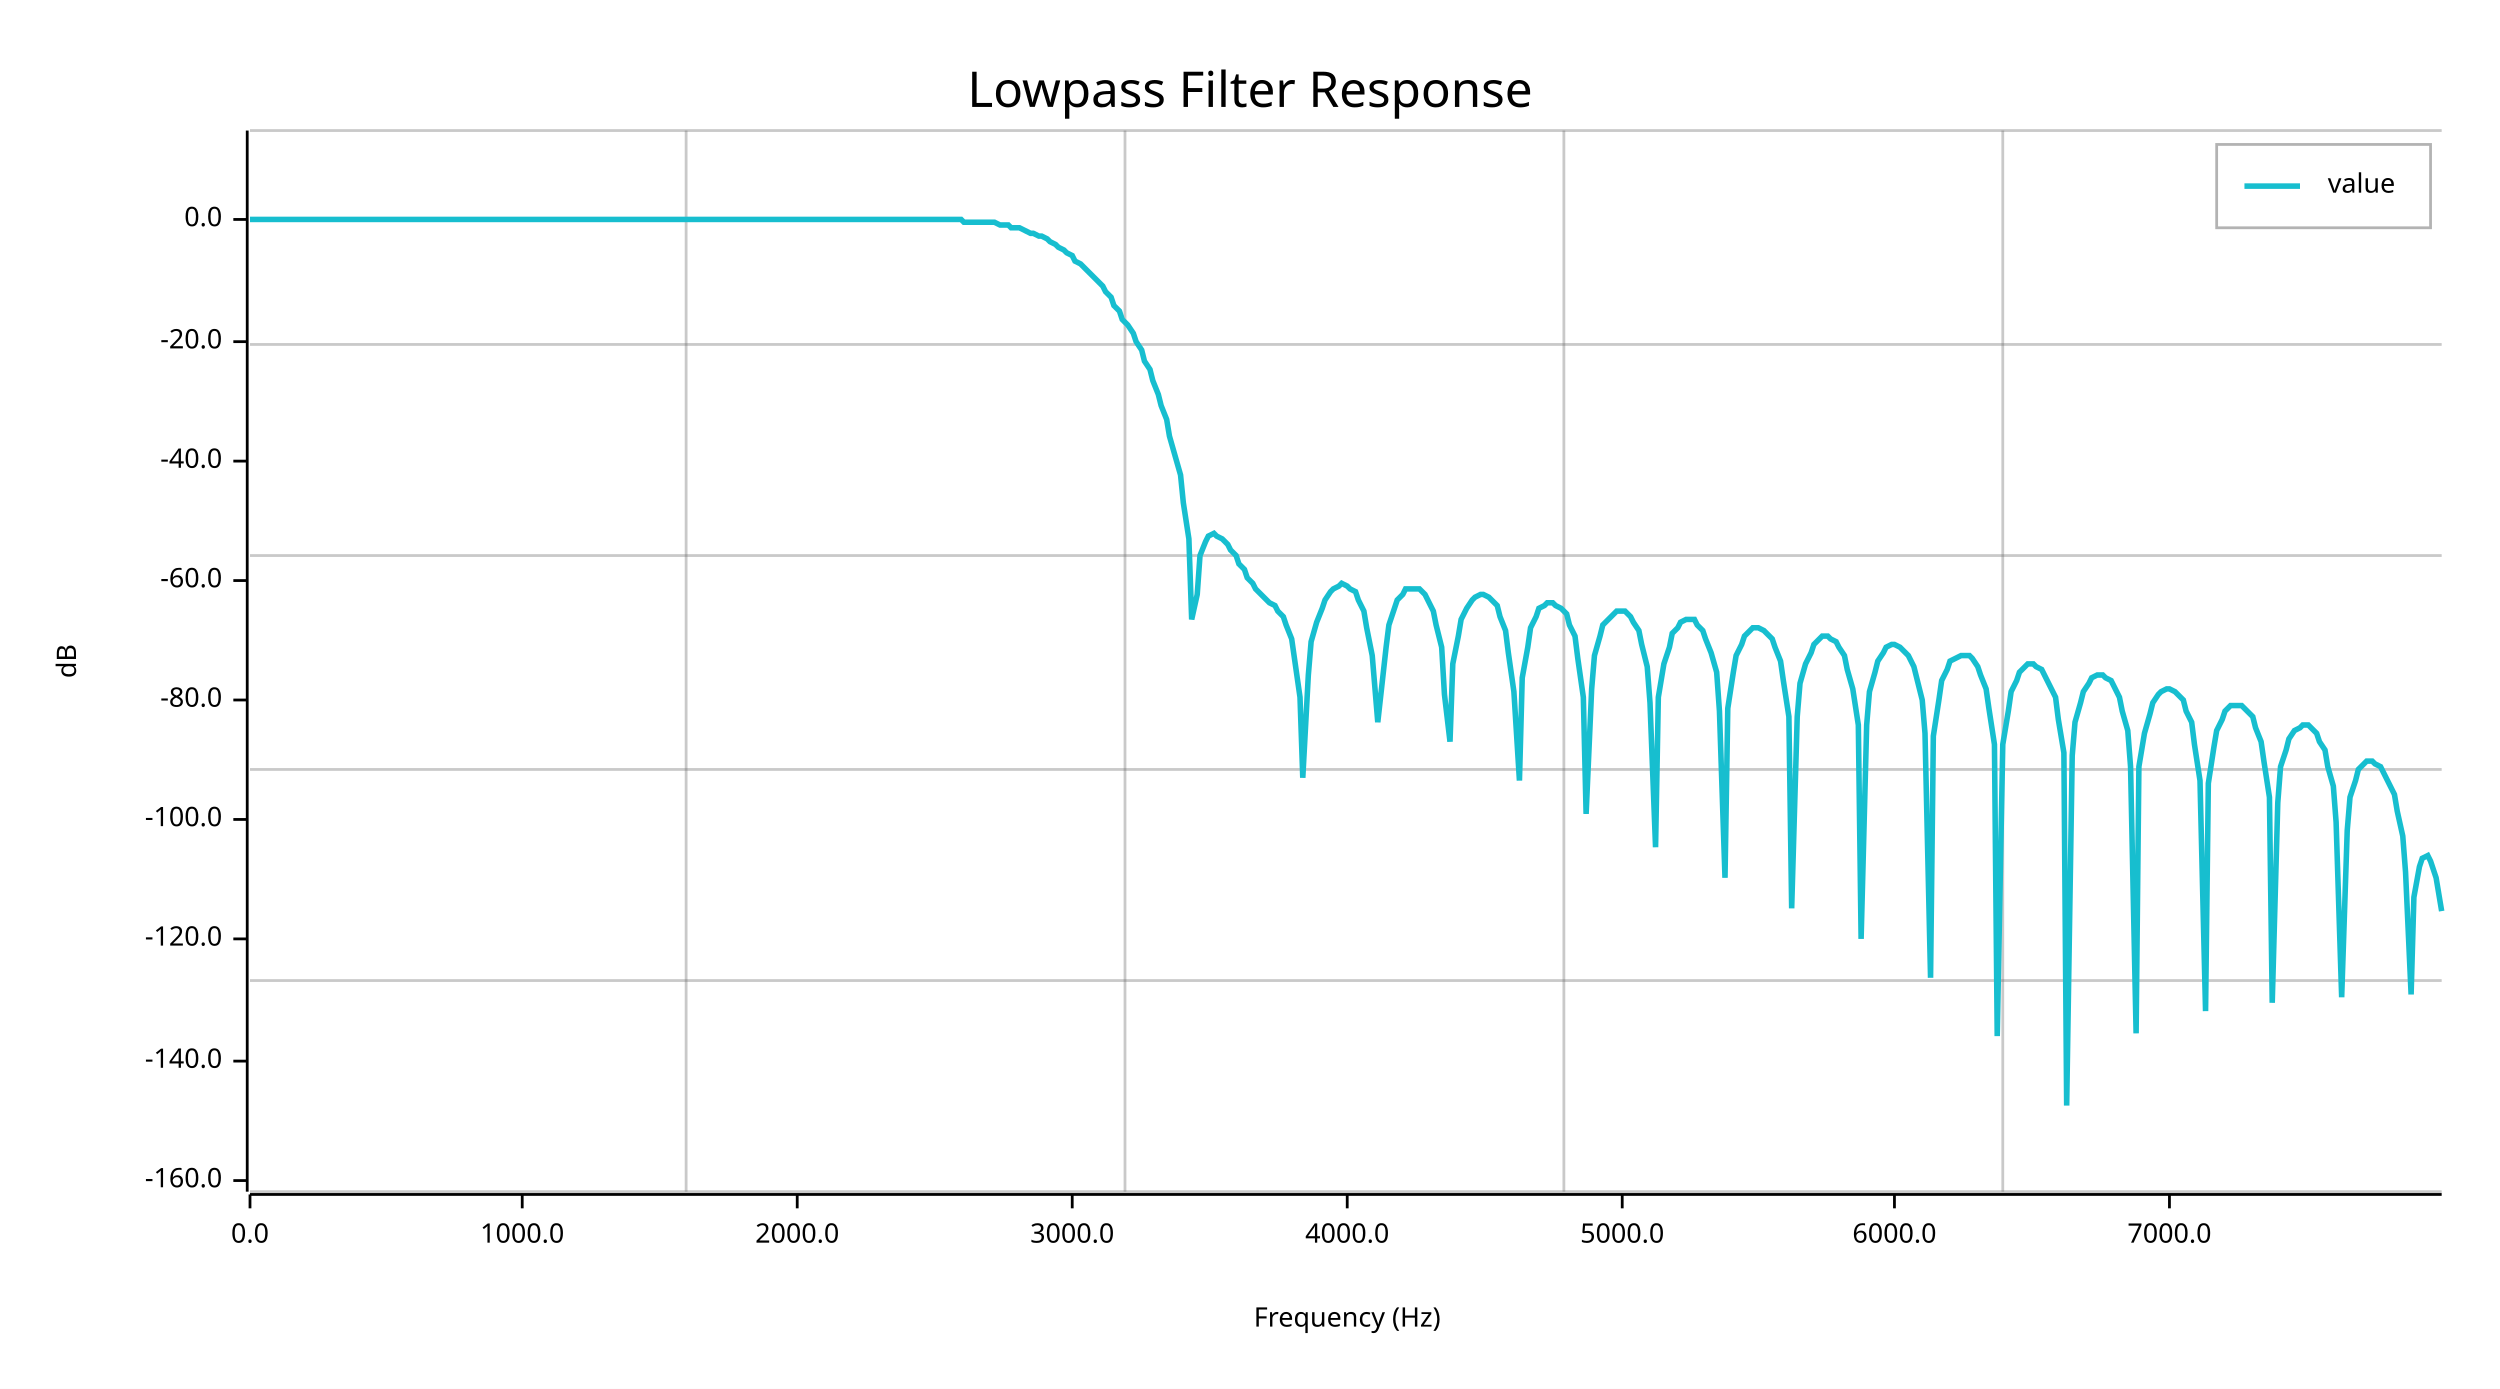
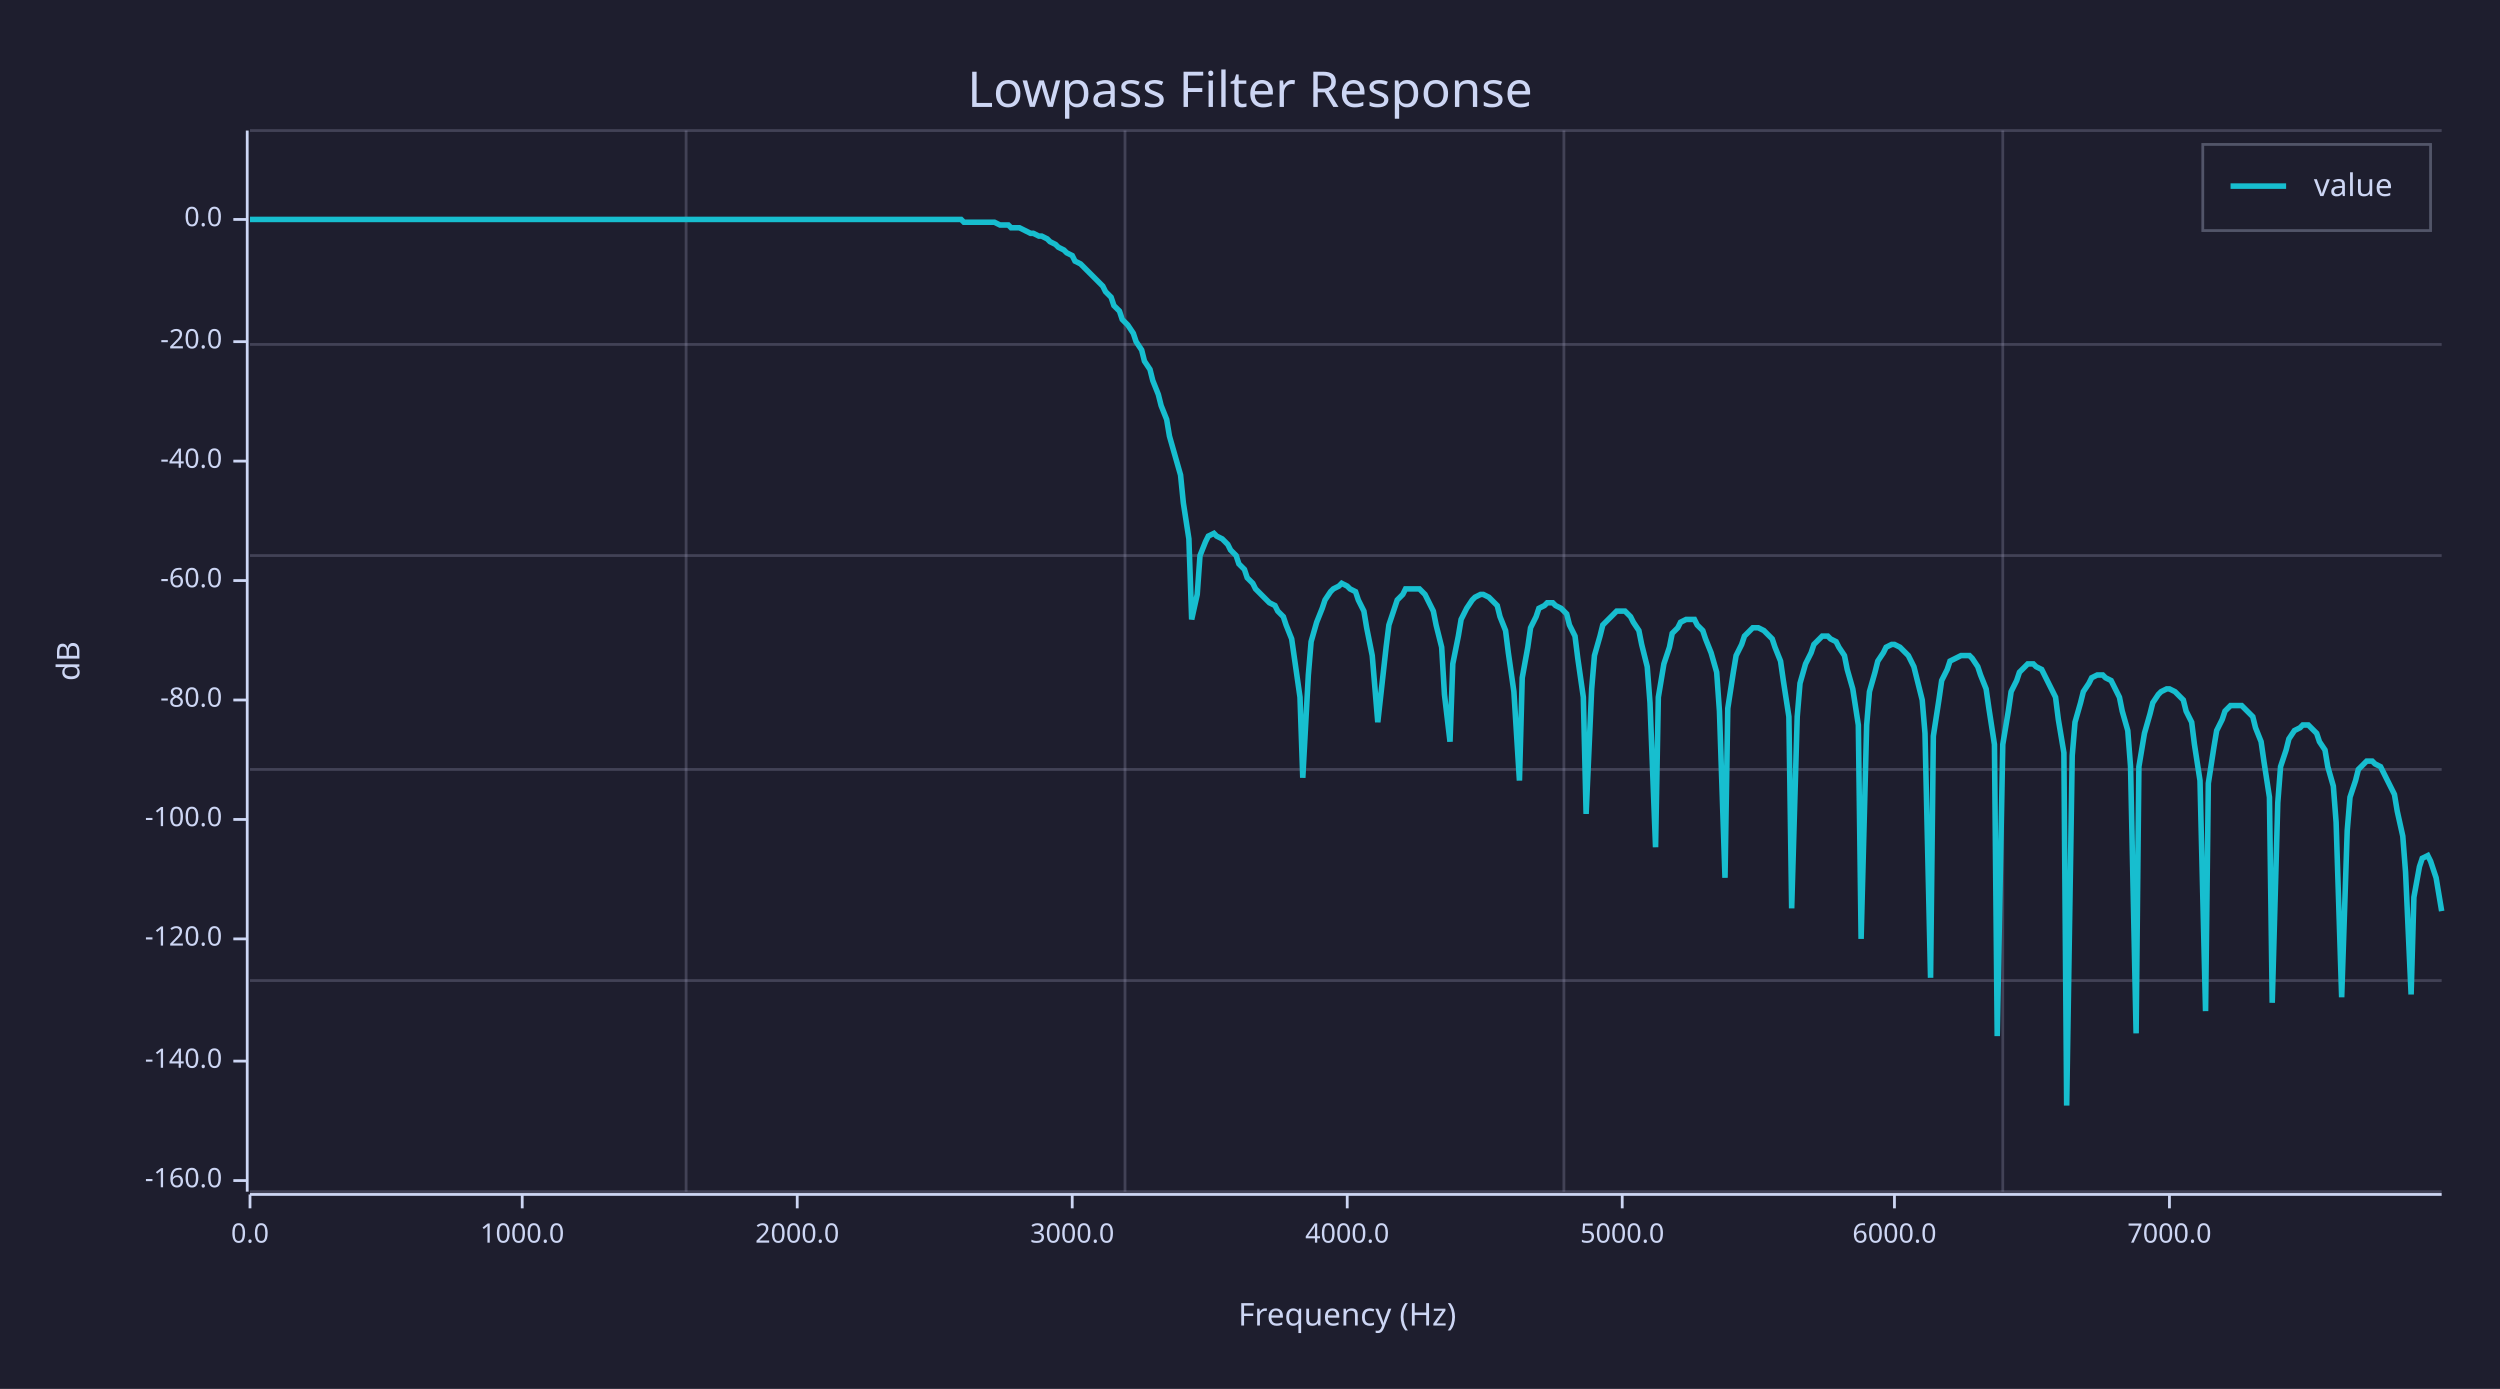
<svg xmlns="http://www.w3.org/2000/svg" width="900" height="500" viewBox="0 0 900 500">
-   <rect x="0" y="0" width="900" height="500" opacity="1" fill="#FFFFFF" stroke="none" />
-   <text x="450" y="25" dy="0.76em" text-anchor="middle" font-family="sans-serif" font-size="17.742" opacity="1" fill="#000000">
+   <rect x="0" y="0" width="900" height="500" opacity="1" fill="#1E1E2E" stroke="none" />
+   <text x="450" y="25" dy="0.76em" text-anchor="middle" font-family="sans-serif" font-size="17.742" opacity="1" fill="#CDD6F4">
Lowpass Filter Response
</text>
-   <text x="20" y="238" dy="0.76em" text-anchor="middle" font-family="sans-serif" font-size="9.677" opacity="1" fill="#000000" transform="rotate(270, 20, 238)">
+   <text x="20" y="238" dy="0.76em" text-anchor="middle" font-family="sans-serif" font-size="11.29" opacity="1" fill="#CDD6F4" transform="rotate(270, 20, 238)">
dB
</text>
-   <text x="485" y="480" dy="-0.5ex" text-anchor="middle" font-family="sans-serif" font-size="9.677" opacity="1" fill="#000000">
+   <text x="485" y="480" dy="-0.5ex" text-anchor="middle" font-family="sans-serif" font-size="11.29" opacity="1" fill="#CDD6F4">
Frequency (Hz)
</text>
-   <polyline fill="none" opacity="1" stroke="#000000" stroke-width="1" points="89,47 89,429 " />
-   <text x="80" y="425" dy="0.5ex" text-anchor="end" font-family="sans-serif" font-size="9.677" opacity="1" fill="#000000">
+   <polyline fill="none" opacity="1" stroke="#CDD6F4" stroke-width="1" points="89,47 89,429 " />
+   <text x="80" y="425" dy="0.5ex" text-anchor="end" font-family="sans-serif" font-size="9.677" opacity="1" fill="#CDD6F4">
-160.0
</text>
-   <polyline fill="none" opacity="1" stroke="#000000" stroke-width="1" points="84,425 89,425 " />
-   <text x="80" y="382" dy="0.5ex" text-anchor="end" font-family="sans-serif" font-size="9.677" opacity="1" fill="#000000">
+   <polyline fill="none" opacity="1" stroke="#CDD6F4" stroke-width="1" points="84,425 89,425 " />
+   <text x="80" y="382" dy="0.5ex" text-anchor="end" font-family="sans-serif" font-size="9.677" opacity="1" fill="#CDD6F4">
-140.0
</text>
-   <polyline fill="none" opacity="1" stroke="#000000" stroke-width="1" points="84,382 89,382 " />
-   <text x="80" y="338" dy="0.5ex" text-anchor="end" font-family="sans-serif" font-size="9.677" opacity="1" fill="#000000">
+   <polyline fill="none" opacity="1" stroke="#CDD6F4" stroke-width="1" points="84,382 89,382 " />
+   <text x="80" y="338" dy="0.5ex" text-anchor="end" font-family="sans-serif" font-size="9.677" opacity="1" fill="#CDD6F4">
-120.0
</text>
-   <polyline fill="none" opacity="1" stroke="#000000" stroke-width="1" points="84,338 89,338 " />
-   <text x="80" y="295" dy="0.5ex" text-anchor="end" font-family="sans-serif" font-size="9.677" opacity="1" fill="#000000">
+   <polyline fill="none" opacity="1" stroke="#CDD6F4" stroke-width="1" points="84,338 89,338 " />
+   <text x="80" y="295" dy="0.5ex" text-anchor="end" font-family="sans-serif" font-size="9.677" opacity="1" fill="#CDD6F4">
-100.0
</text>
-   <polyline fill="none" opacity="1" stroke="#000000" stroke-width="1" points="84,295 89,295 " />
-   <text x="80" y="252" dy="0.5ex" text-anchor="end" font-family="sans-serif" font-size="9.677" opacity="1" fill="#000000">
+   <polyline fill="none" opacity="1" stroke="#CDD6F4" stroke-width="1" points="84,295 89,295 " />
+   <text x="80" y="252" dy="0.5ex" text-anchor="end" font-family="sans-serif" font-size="9.677" opacity="1" fill="#CDD6F4">
-80.0
</text>
-   <polyline fill="none" opacity="1" stroke="#000000" stroke-width="1" points="84,252 89,252 " />
-   <text x="80" y="209" dy="0.5ex" text-anchor="end" font-family="sans-serif" font-size="9.677" opacity="1" fill="#000000">
+   <polyline fill="none" opacity="1" stroke="#CDD6F4" stroke-width="1" points="84,252 89,252 " />
+   <text x="80" y="209" dy="0.5ex" text-anchor="end" font-family="sans-serif" font-size="9.677" opacity="1" fill="#CDD6F4">
-60.0
</text>
-   <polyline fill="none" opacity="1" stroke="#000000" stroke-width="1" points="84,209 89,209 " />
-   <text x="80" y="166" dy="0.5ex" text-anchor="end" font-family="sans-serif" font-size="9.677" opacity="1" fill="#000000">
+   <polyline fill="none" opacity="1" stroke="#CDD6F4" stroke-width="1" points="84,209 89,209 " />
+   <text x="80" y="166" dy="0.5ex" text-anchor="end" font-family="sans-serif" font-size="9.677" opacity="1" fill="#CDD6F4">
-40.0
</text>
-   <polyline fill="none" opacity="1" stroke="#000000" stroke-width="1" points="84,166 89,166 " />
-   <text x="80" y="123" dy="0.5ex" text-anchor="end" font-family="sans-serif" font-size="9.677" opacity="1" fill="#000000">
+   <polyline fill="none" opacity="1" stroke="#CDD6F4" stroke-width="1" points="84,166 89,166 " />
+   <text x="80" y="123" dy="0.5ex" text-anchor="end" font-family="sans-serif" font-size="9.677" opacity="1" fill="#CDD6F4">
-20.0
</text>
-   <polyline fill="none" opacity="1" stroke="#000000" stroke-width="1" points="84,123 89,123 " />
-   <text x="80" y="79" dy="0.5ex" text-anchor="end" font-family="sans-serif" font-size="9.677" opacity="1" fill="#000000">
+   <polyline fill="none" opacity="1" stroke="#CDD6F4" stroke-width="1" points="84,123 89,123 " />
+   <text x="80" y="79" dy="0.5ex" text-anchor="end" font-family="sans-serif" font-size="9.677" opacity="1" fill="#CDD6F4">
0.0
</text>
-   <polyline fill="none" opacity="1" stroke="#000000" stroke-width="1" points="84,79 89,79 " />
-   <polyline fill="none" opacity="1" stroke="#000000" stroke-width="1" points="90,430 879,430 " />
-   <text x="90" y="440" dy="0.76em" text-anchor="middle" font-family="sans-serif" font-size="9.677" opacity="1" fill="#000000">
+   <polyline fill="none" opacity="1" stroke="#CDD6F4" stroke-width="1" points="84,79 89,79 " />
+   <polyline fill="none" opacity="1" stroke="#CDD6F4" stroke-width="1" points="90,430 879,430 " />
+   <text x="90" y="440" dy="0.76em" text-anchor="middle" font-family="sans-serif" font-size="9.677" opacity="1" fill="#CDD6F4">
0.0
</text>
-   <polyline fill="none" opacity="1" stroke="#000000" stroke-width="1" points="90,430 90,435 " />
-   <text x="188" y="440" dy="0.76em" text-anchor="middle" font-family="sans-serif" font-size="9.677" opacity="1" fill="#000000">
+   <polyline fill="none" opacity="1" stroke="#CDD6F4" stroke-width="1" points="90,430 90,435 " />
+   <text x="188" y="440" dy="0.76em" text-anchor="middle" font-family="sans-serif" font-size="9.677" opacity="1" fill="#CDD6F4">
1000.0
</text>
-   <polyline fill="none" opacity="1" stroke="#000000" stroke-width="1" points="188,430 188,435 " />
-   <text x="287" y="440" dy="0.76em" text-anchor="middle" font-family="sans-serif" font-size="9.677" opacity="1" fill="#000000">
+   <polyline fill="none" opacity="1" stroke="#CDD6F4" stroke-width="1" points="188,430 188,435 " />
+   <text x="287" y="440" dy="0.76em" text-anchor="middle" font-family="sans-serif" font-size="9.677" opacity="1" fill="#CDD6F4">
2000.0
</text>
-   <polyline fill="none" opacity="1" stroke="#000000" stroke-width="1" points="287,430 287,435 " />
-   <text x="386" y="440" dy="0.76em" text-anchor="middle" font-family="sans-serif" font-size="9.677" opacity="1" fill="#000000">
+   <polyline fill="none" opacity="1" stroke="#CDD6F4" stroke-width="1" points="287,430 287,435 " />
+   <text x="386" y="440" dy="0.76em" text-anchor="middle" font-family="sans-serif" font-size="9.677" opacity="1" fill="#CDD6F4">
3000.0
</text>
-   <polyline fill="none" opacity="1" stroke="#000000" stroke-width="1" points="386,430 386,435 " />
-   <text x="485" y="440" dy="0.76em" text-anchor="middle" font-family="sans-serif" font-size="9.677" opacity="1" fill="#000000">
+   <polyline fill="none" opacity="1" stroke="#CDD6F4" stroke-width="1" points="386,430 386,435 " />
+   <text x="485" y="440" dy="0.76em" text-anchor="middle" font-family="sans-serif" font-size="9.677" opacity="1" fill="#CDD6F4">
4000.0
</text>
-   <polyline fill="none" opacity="1" stroke="#000000" stroke-width="1" points="485,430 485,435 " />
-   <text x="584" y="440" dy="0.76em" text-anchor="middle" font-family="sans-serif" font-size="9.677" opacity="1" fill="#000000">
+   <polyline fill="none" opacity="1" stroke="#CDD6F4" stroke-width="1" points="485,430 485,435 " />
+   <text x="584" y="440" dy="0.76em" text-anchor="middle" font-family="sans-serif" font-size="9.677" opacity="1" fill="#CDD6F4">
5000.0
</text>
-   <polyline fill="none" opacity="1" stroke="#000000" stroke-width="1" points="584,430 584,435 " />
-   <text x="682" y="440" dy="0.76em" text-anchor="middle" font-family="sans-serif" font-size="9.677" opacity="1" fill="#000000">
+   <polyline fill="none" opacity="1" stroke="#CDD6F4" stroke-width="1" points="584,430 584,435 " />
+   <text x="682" y="440" dy="0.76em" text-anchor="middle" font-family="sans-serif" font-size="9.677" opacity="1" fill="#CDD6F4">
6000.0
</text>
-   <polyline fill="none" opacity="1" stroke="#000000" stroke-width="1" points="682,430 682,435 " />
-   <text x="781" y="440" dy="0.76em" text-anchor="middle" font-family="sans-serif" font-size="9.677" opacity="1" fill="#000000">
+   <polyline fill="none" opacity="1" stroke="#CDD6F4" stroke-width="1" points="682,430 682,435 " />
+   <text x="781" y="440" dy="0.76em" text-anchor="middle" font-family="sans-serif" font-size="9.677" opacity="1" fill="#CDD6F4">
7000.0
</text>
-   <polyline fill="none" opacity="1" stroke="#000000" stroke-width="1" points="781,430 781,435 " />
-   <polyline fill="none" opacity="0.35" stroke="#646464" stroke-width="1" points="90,429 879,429 " />
-   <polyline fill="none" opacity="0.35" stroke="#646464" stroke-width="1" points="90,353 879,353 " />
-   <polyline fill="none" opacity="0.35" stroke="#646464" stroke-width="1" points="90,277 879,277 " />
-   <polyline fill="none" opacity="0.35" stroke="#646464" stroke-width="1" points="90,200 879,200 " />
-   <polyline fill="none" opacity="0.35" stroke="#646464" stroke-width="1" points="90,124 879,124 " />
-   <polyline fill="none" opacity="0.35" stroke="#646464" stroke-width="1" points="90,47 879,47 " />
-   <polyline fill="none" opacity="0.35" stroke="#646464" stroke-width="1" points="247,429 247,47 " />
-   <polyline fill="none" opacity="0.35" stroke="#646464" stroke-width="1" points="405,429 405,47 " />
-   <polyline fill="none" opacity="0.35" stroke="#646464" stroke-width="1" points="563,429 563,47 " />
-   <polyline fill="none" opacity="0.35" stroke="#646464" stroke-width="1" points="721,429 721,47 " />
+   <polyline fill="none" opacity="1" stroke="#CDD6F4" stroke-width="1" points="781,430 781,435 " />
+   <polyline fill="none" opacity="0.3" stroke="#9696B4" stroke-width="1" points="90,429 879,429 " />
+   <polyline fill="none" opacity="0.3" stroke="#9696B4" stroke-width="1" points="90,353 879,353 " />
+   <polyline fill="none" opacity="0.3" stroke="#9696B4" stroke-width="1" points="90,277 879,277 " />
+   <polyline fill="none" opacity="0.3" stroke="#9696B4" stroke-width="1" points="90,200 879,200 " />
+   <polyline fill="none" opacity="0.3" stroke="#9696B4" stroke-width="1" points="90,124 879,124 " />
+   <polyline fill="none" opacity="0.3" stroke="#9696B4" stroke-width="1" points="90,47 879,47 " />
+   <polyline fill="none" opacity="0.3" stroke="#9696B4" stroke-width="1" points="247,429 247,47 " />
+   <polyline fill="none" opacity="0.3" stroke="#9696B4" stroke-width="1" points="405,429 405,47 " />
+   <polyline fill="none" opacity="0.3" stroke="#9696B4" stroke-width="1" points="563,429 563,47 " />
+   <polyline fill="none" opacity="0.3" stroke="#9696B4" stroke-width="1" points="721,429 721,47 " />
  <polyline fill="none" opacity="1" stroke="#17BECF" stroke-width="2" points="90,79 91,79 93,79 94,79 96,79 97,79 99,79 100,79 102,79 103,79 105,79 106,79 108,79 110,79 111,79 113,79 114,79 116,79 117,79 119,79 120,79 122,79 123,79 125,79 127,79 128,79 130,79 131,79 133,79 134,79 136,79 137,79 139,79 140,79 142,79 144,79 145,79 147,79 148,79 150,79 151,79 153,79 154,79 156,79 157,79 159,79 161,79 162,79 164,79 165,79 167,79 168,79 170,79 171,79 173,79 174,79 176,79 178,79 179,79 181,79 182,79 184,79 185,79 187,79 188,79 190,79 191,79 193,79 194,79 196,79 198,79 199,79 201,79 202,79 204,79 205,79 207,79 208,79 210,79 211,79 213,79 215,79 216,79 218,79 219,79 221,79 222,79 224,79 225,79 227,79 228,79 230,79 232,79 233,79 235,79 236,79 238,79 239,79 241,79 242,79 244,79 245,79 247,79 249,79 250,79 252,79 253,79 255,79 256,79 258,79 259,79 261,79 262,79 264,79 266,79 267,79 269,79 270,79 272,79 273,79 275,79 276,79 278,79 279,79 281,79 283,79 284,79 286,79 287,79 289,79 290,79 292,79 293,79 295,79 296,79 298,79 299,79 301,79 303,79 304,79 306,79 307,79 309,79 310,79 312,79 313,79 315,79 316,79 318,79 320,79 321,79 323,79 324,79 326,79 327,79 329,79 330,79 332,79 333,79 335,79 337,79 338,79 340,79 341,79 343,79 344,79 346,79 347,80 349,80 350,80 352,80 354,80 355,80 357,80 358,80 360,81 361,81 363,81 364,82 366,82 367,82 369,83 371,84 372,84 374,85 375,85 377,86 378,87 380,88 381,89 383,90 384,91 386,92 387,94 389,95 391,97 392,98 394,100 395,101 397,103 398,105 400,107 401,110 403,112 404,115 406,117 408,120 409,123 411,126 412,130 414,133 415,137 417,142 418,146 420,151 421,157 423,164 425,171 426,181 428,194 429,223 431,214 432,200 434,195 435,193 437,192 438,193 440,194 442,196 443,198 445,200 446,203 448,205 449,208 451,210 452,212 454,214 455,215 457,217 459,218 460,220 462,222 463,225 465,230 466,237 468,251 469,280 471,243 472,231 474,224 476,219 477,216 479,213 480,212 482,211 483,210 485,211 486,212 488,213 489,216 491,220 492,226 494,236 496,260 497,251 499,233 500,225 502,219 503,216 505,214 506,212 508,212 509,212 511,212 513,214 514,216 516,220 517,225 519,233 520,250 522,267 523,239 525,229 526,223 528,219 530,216 531,215 533,214 534,214 536,215 537,216 539,218 540,222 542,227 543,235 545,249 547,281 548,244 550,233 551,226 553,222 554,219 556,218 557,217 559,217 560,218 562,219 564,221 565,225 567,229 568,237 570,251 571,293 573,248 574,236 576,229 577,225 579,223 581,221 582,220 584,220 585,220 587,222 588,224 590,227 591,232 593,240 594,253 596,305 597,251 599,239 601,233 602,228 604,226 605,224 607,223 608,223 610,223 611,225 613,227 614,230 616,235 618,242 619,256 621,316 622,255 624,242 625,236 627,232 628,229 630,227 631,226 633,226 635,227 636,228 638,230 639,233 641,238 642,245 644,258 645,327 647,258 648,246 650,239 652,235 653,232 655,230 656,229 658,229 659,230 661,231 662,233 664,236 665,241 667,248 669,261 670,338 672,261 673,249 675,242 676,238 678,235 679,233 681,232 682,232 684,233 685,234 687,236 689,240 690,244 692,252 693,264 695,352 696,265 698,252 699,245 701,241 702,238 704,237 706,236 707,236 709,236 710,237 712,240 713,243 715,248 716,255 718,268 719,373 721,268 723,256 724,249 726,245 727,242 729,240 730,239 732,239 733,240 735,241 736,243 738,247 740,251 741,259 743,271 744,398 746,272 747,260 749,253 750,249 752,246 753,244 755,243 757,243 758,244 760,245 761,247 763,251 764,256 766,263 767,276 769,372 770,276 772,264 774,257 775,253 777,250 778,249 780,248 781,248 783,249 784,250 786,252 787,256 789,260 790,268 792,281 794,364 795,282 797,269 798,263 800,259 801,256 803,254 804,254 806,254 807,254 809,256 811,258 812,262 814,267 815,274 817,287 818,361 820,289 821,276 823,270 824,266 826,263 828,262 829,261 831,261 832,262 834,264 835,267 837,270 838,276 840,283 841,296 843,359 845,299 846,287 848,281 849,277 851,275 852,274 854,274 855,275 857,276 858,278 860,282 862,286 863,292 865,301 866,314 868,358 869,323 871,312 872,309 874,308 875,310 877,316 879,328 " />
-   <rect x="798" y="52" width="77" height="30" opacity="0.85" fill="#FFFFFF" stroke="none" />
-   <rect x="798" y="52" width="77" height="30" opacity="0.3" fill="none" stroke="#000000" />
-   <text x="838" y="62" dy="0.76em" text-anchor="start" font-family="sans-serif" font-size="9.677" opacity="1" fill="#000000">
+   <rect x="793" y="52" width="82" height="31" opacity="0.85" fill="#1E1E2E" stroke="none" />
+   <rect x="793" y="52" width="82" height="31" opacity="0.3" fill="none" stroke="#CDD6F4" />
+   <text x="833" y="62" dy="0.76em" text-anchor="start" font-family="sans-serif" font-size="11.29" opacity="1" fill="#CDD6F4">
value
</text>
-   <polyline fill="none" opacity="1" stroke="#17BECF" stroke-width="2" points="808,67 828,67 " />
+   <polyline fill="none" opacity="1" stroke="#17BECF" stroke-width="2" points="803,67 823,67 " />
</svg>
